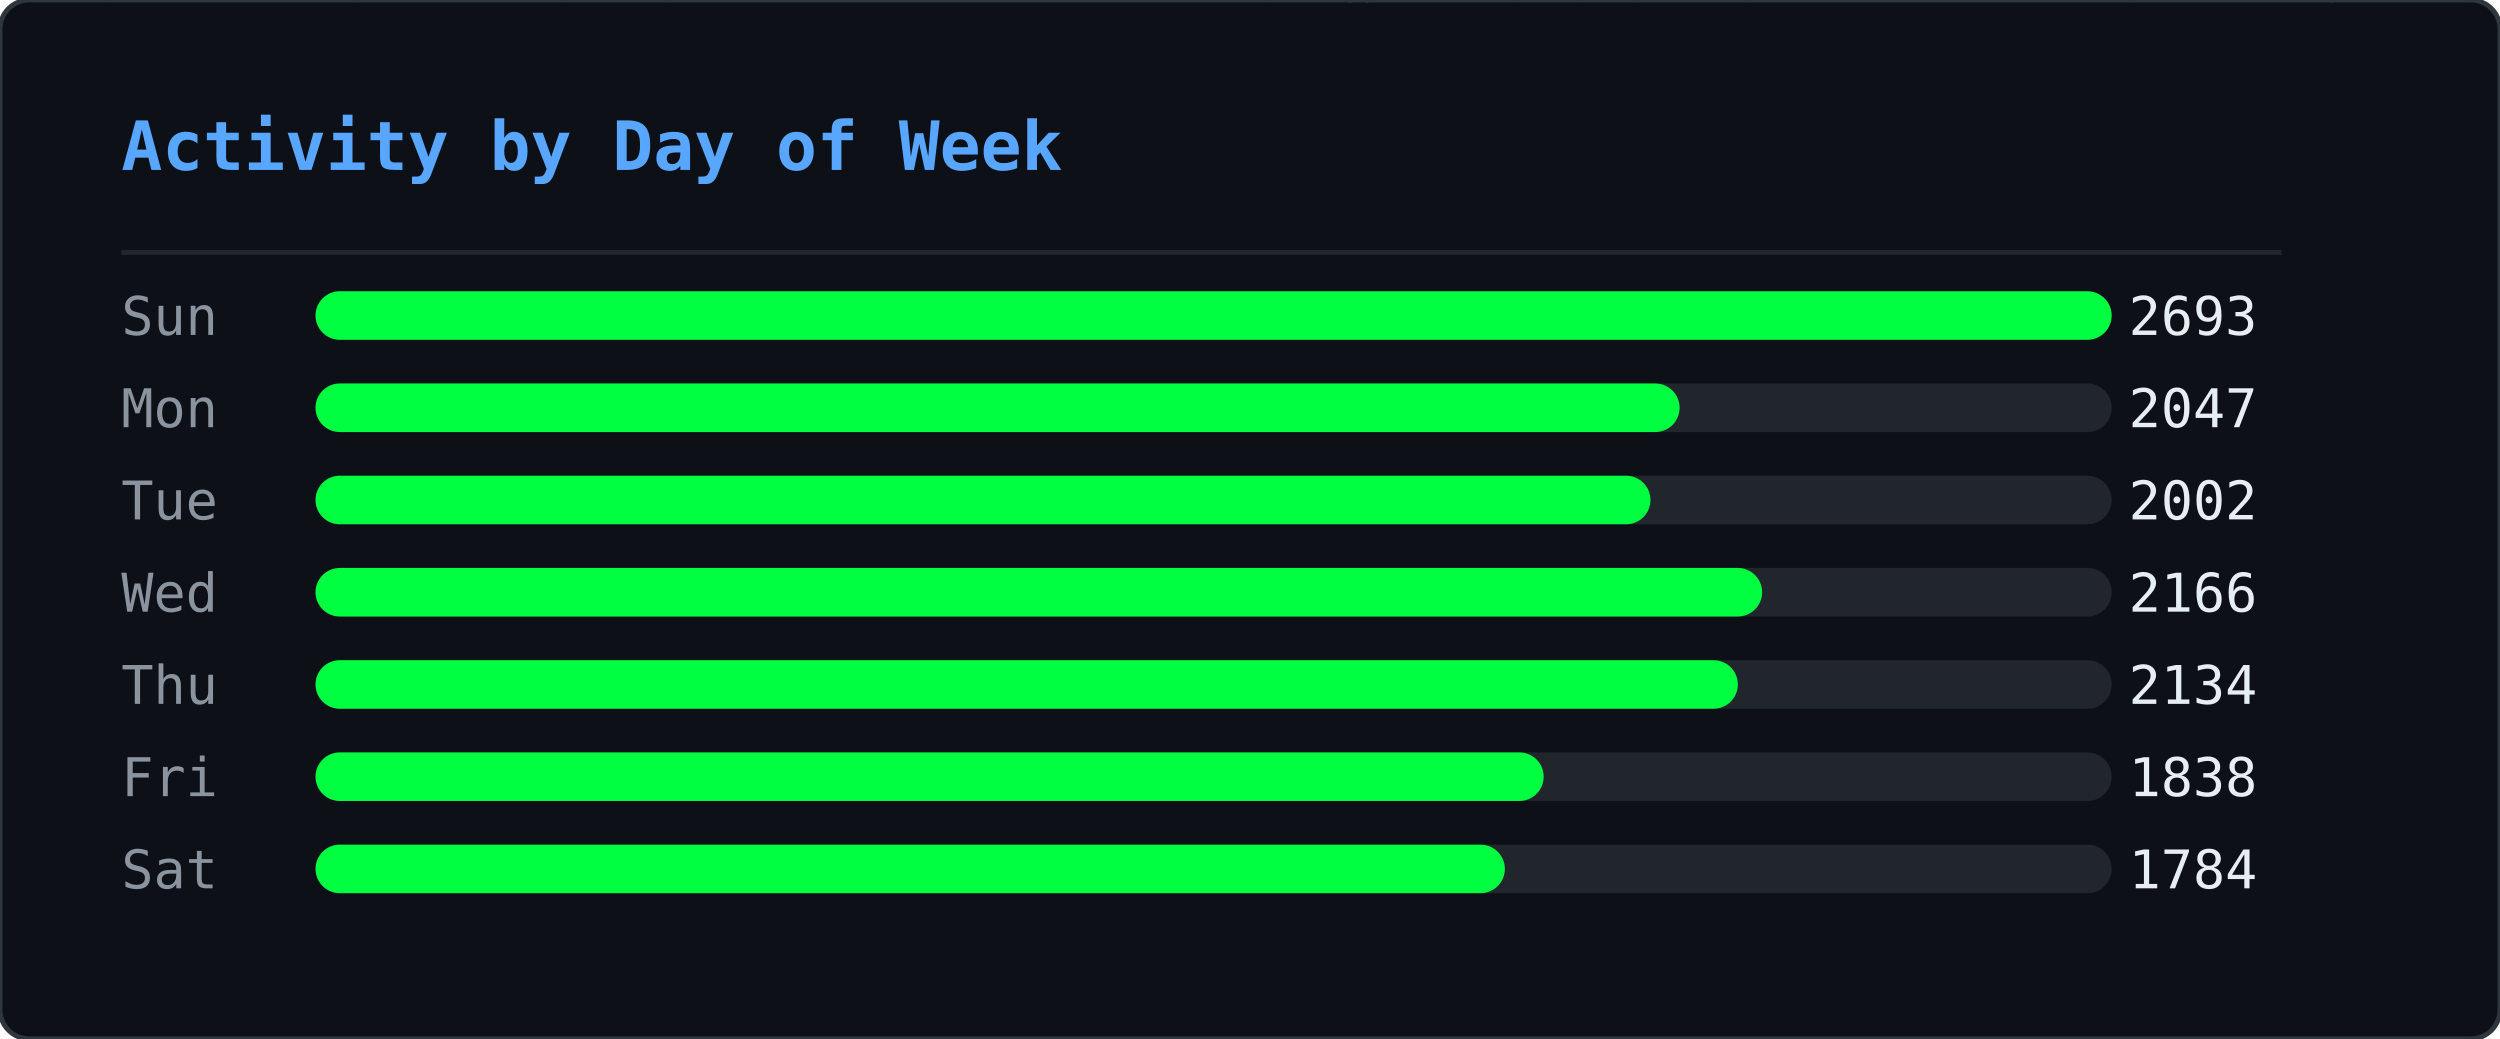
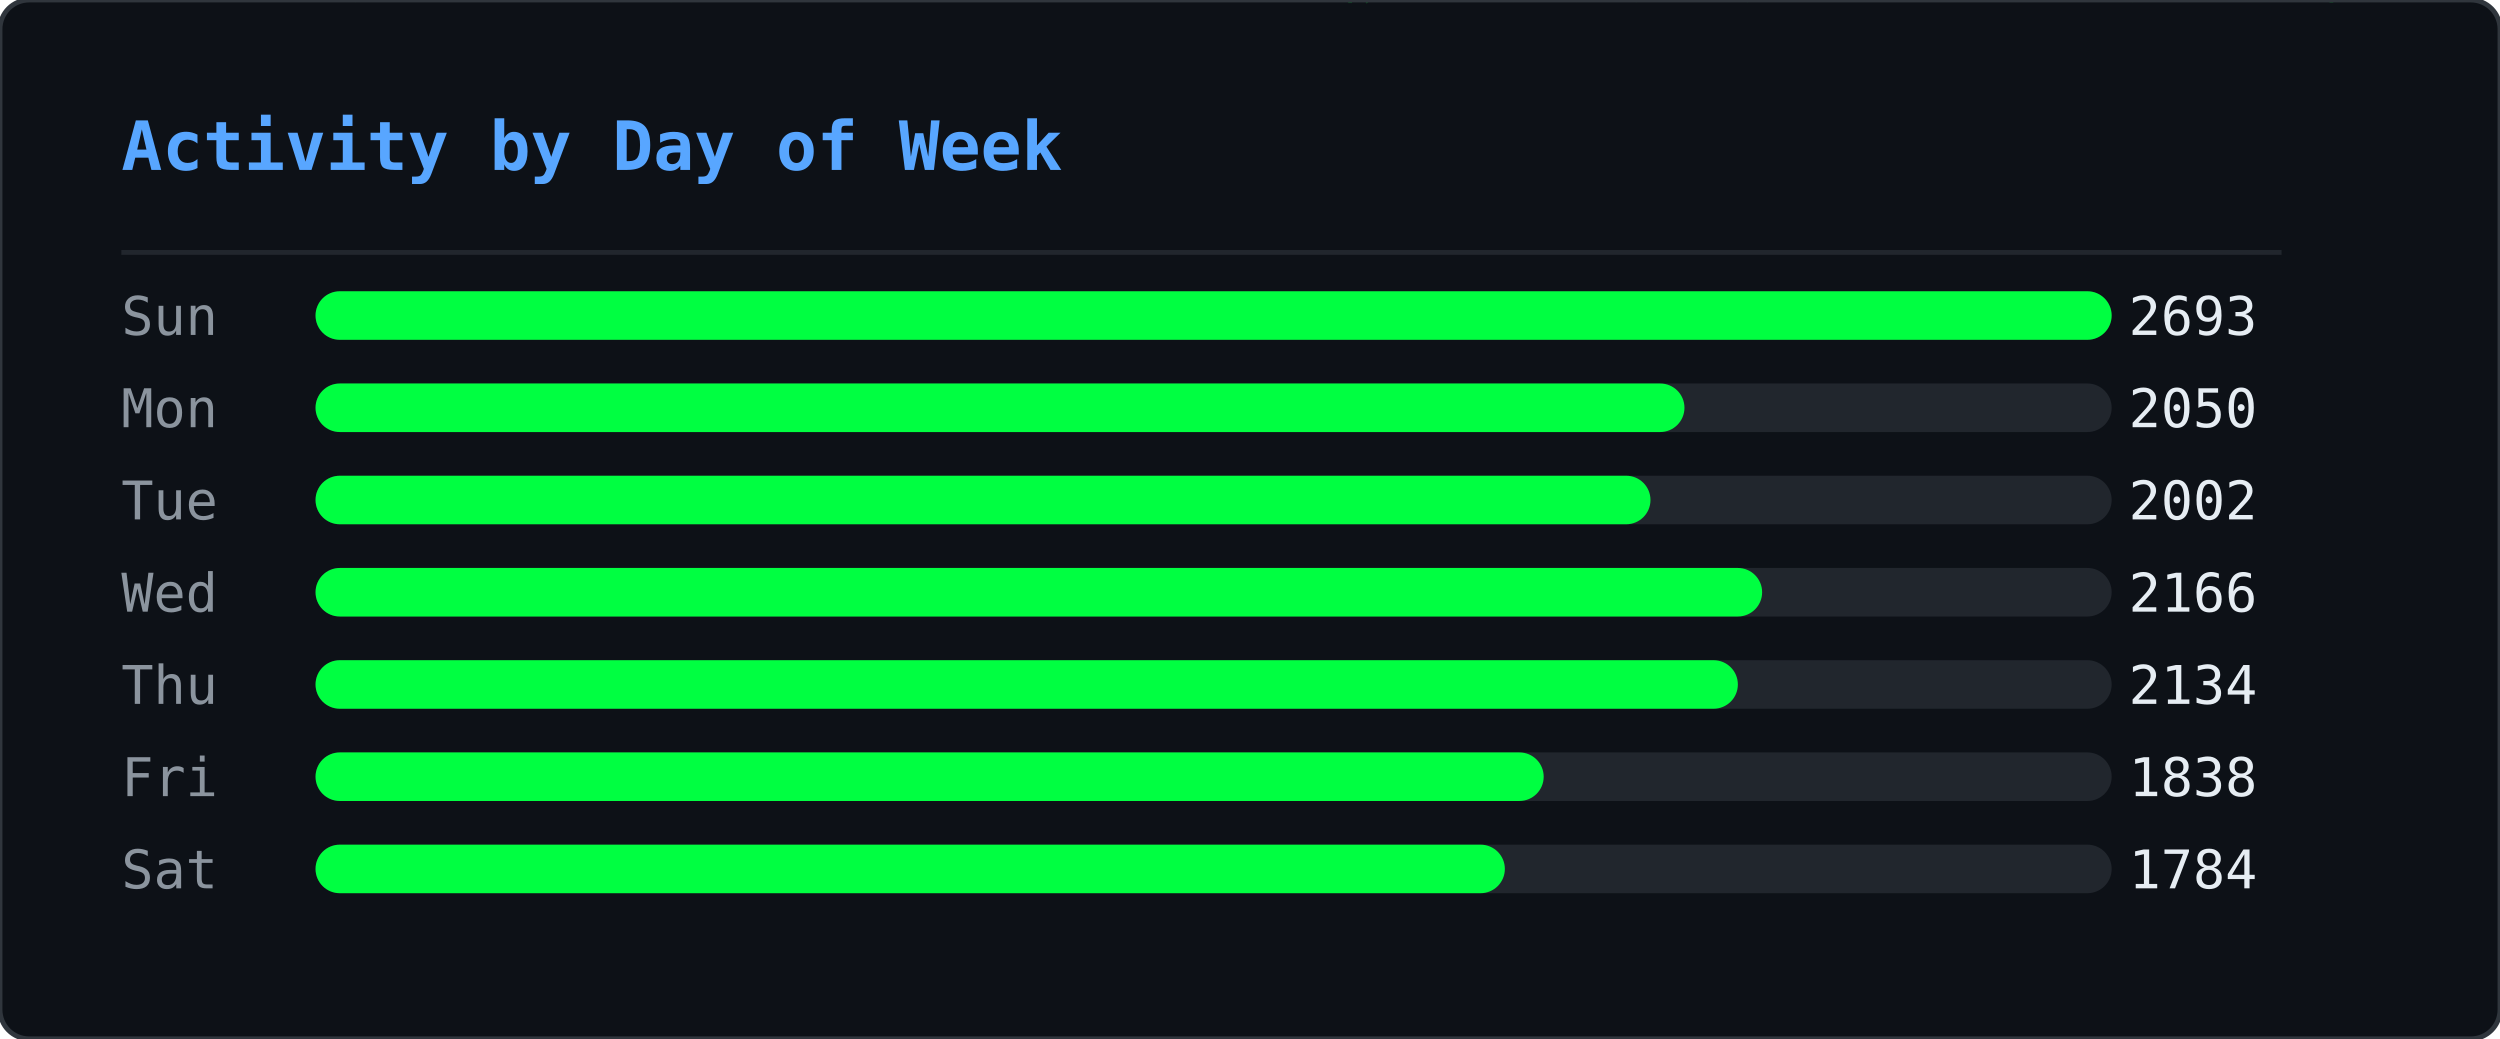
<svg xmlns="http://www.w3.org/2000/svg" width="515" height="214" viewBox="0 0 515 214">
  <defs>
    <clipPath id="ghm-clip">
      <rect width="515" height="214" rx="6" />
    </clipPath>
  </defs>
  <rect width="515" height="214" rx="6" fill="#0d1117" />
  <g clip-path="url(#ghm-clip)">
    <g opacity="0.22">
      <style>@keyframes ghm0{from{transform:translateY(-74px)}to{transform:translateY(228px)}}@keyframes ghm1{from{transform:translateY(-46px)}to{transform:translateY(228px)}}@keyframes ghm2{from{transform:translateY(-46px)}to{transform:translateY(228px)}}@keyframes ghm3{from{transform:translateY(-46px)}to{transform:translateY(228px)}}@keyframes ghm4{from{transform:translateY(-46px)}to{transform:translateY(228px)}}@keyframes ghm5{from{transform:translateY(-46px)}to{transform:translateY(228px)}}@keyframes ghm6{from{transform:translateY(-46px)}to{transform:translateY(228px)}}@keyframes ghm7{from{transform:translateY(-46px)}to{transform:translateY(228px)}}@keyframes ghm8{from{transform:translateY(-46px)}to{transform:translateY(228px)}}@keyframes ghm9{from{transform:translateY(-46px)}to{transform:translateY(228px)}}@keyframes ghm10{from{transform:translateY(-46px)}to{transform:translateY(228px)}}@keyframes ghm11{from{transform:translateY(-46px)}to{transform:translateY(228px)}}@keyframes ghm12{from{transform:translateY(-46px)}to{transform:translateY(228px)}}@keyframes ghm13{from{transform:translateY(-46px)}to{transform:translateY(228px)}}@keyframes ghm14{from{transform:translateY(-46px)}to{transform:translateY(228px)}}@keyframes ghm15{from{transform:translateY(-46px)}to{transform:translateY(228px)}}@keyframes ghm16{from{transform:translateY(-46px)}to{transform:translateY(228px)}}@keyframes ghm17{from{transform:translateY(-46px)}to{transform:translateY(228px)}}@keyframes ghm18{from{transform:translateY(-46px)}to{transform:translateY(228px)}}@keyframes ghm19{from{transform:translateY(-46px)}to{transform:translateY(228px)}}@keyframes ghm20{from{transform:translateY(-46px)}to{transform:translateY(228px)}}@keyframes ghm21{from{transform:translateY(-46px)}to{transform:translateY(228px)}}@keyframes ghm22{from{transform:translateY(-46px)}to{transform:translateY(228px)}}@keyframes ghm23{from{transform:translateY(-46px)}to{transform:translateY(228px)}}@keyframes ghm24{from{transform:translateY(-46px)}to{transform:translateY(228px)}}@keyframes ghm25{from{transform:translateY(-46px)}to{transform:translateY(228px)}}@keyframes ghm26{from{transform:translateY(-46px)}to{transform:translateY(228px)}}@keyframes ghm27{from{transform:translateY(-46px)}to{transform:translateY(228px)}}@keyframes ghm28{from{transform:translateY(-46px)}to{transform:translateY(228px)}}@keyframes ghm29{from{transform:translateY(-46px)}to{transform:translateY(228px)}}@keyframes ghm30{from{transform:translateY(-46px)}to{transform:translateY(228px)}}@keyframes ghm31{from{transform:translateY(-46px)}to{transform:translateY(228px)}}@keyframes ghm32{from{transform:translateY(-46px)}to{transform:translateY(228px)}}@keyframes ghm33{from{transform:translateY(-46px)}to{transform:translateY(228px)}}@keyframes ghm34{from{transform:translateY(-46px)}to{transform:translateY(228px)}}@keyframes ghm35{from{transform:translateY(-46px)}to{transform:translateY(228px)}}@keyframes ghm36{from{transform:translateY(-46px)}to{transform:translateY(228px)}}@keyframes ghm37{from{transform:translateY(-46px)}to{transform:translateY(228px)}}@keyframes ghm38{from{transform:translateY(-46px)}to{transform:translateY(228px)}}</style>
      <g style="animation:ghm0 1.57s linear infinite;animation-delay:-0.90s">
        <text x="407" y="0" font-family="monospace" font-size="12" fill="#00ff41">ﾇ</text>
        <text x="407" y="-14" font-family="monospace" font-size="12" fill="#00ff41" opacity="0.83">ｩ</text>
        <text x="407" y="-28" font-family="monospace" font-size="12" fill="#00ff41" opacity="0.67">ﾏ</text>
        <text x="407" y="-42" font-family="monospace" font-size="12" fill="#00ff41" opacity="0.50">ﾖ</text>
        <text x="407" y="-56" font-family="monospace" font-size="12" fill="#00ff41" opacity="0.33">ｶ</text>
        <text x="407" y="-70" font-family="monospace" font-size="12" fill="#00ff41" opacity="0.17">ﾇ</text>
      </g>
      <g style="animation:ghm1 2.57s linear infinite;animation-delay:-0.67s">
        <text x="280" y="0" font-family="monospace" font-size="12" fill="#00ff41">ﾀ</text>
        <text x="280" y="-14" font-family="monospace" font-size="12" fill="#00ff41" opacity="0.75">4</text>
        <text x="280" y="-28" font-family="monospace" font-size="12" fill="#00ff41" opacity="0.50">ｺ</text>
        <text x="280" y="-42" font-family="monospace" font-size="12" fill="#00ff41" opacity="0.25">ﾄ</text>
      </g>
      <g style="animation:ghm2 2.24s linear infinite;animation-delay:-0.15s">
        <text x="437" y="0" font-family="monospace" font-size="12" fill="#00ff41">ｳ</text>
        <text x="437" y="-14" font-family="monospace" font-size="12" fill="#00ff41" opacity="0.75">ﾁ</text>
        <text x="437" y="-28" font-family="monospace" font-size="12" fill="#00ff41" opacity="0.50">ｾ</text>
        <text x="437" y="-42" font-family="monospace" font-size="12" fill="#00ff41" opacity="0.25">ﾍ</text>
      </g>
      <g style="animation:ghm3 1.99s linear infinite;animation-delay:-0.92s">
        <text x="330" y="0" font-family="monospace" font-size="12" fill="#00ff41">ﾛ</text>
        <text x="330" y="-14" font-family="monospace" font-size="12" fill="#00ff41" opacity="0.75">ﾜ</text>
        <text x="330" y="-28" font-family="monospace" font-size="12" fill="#00ff41" opacity="0.50">ｪ</text>
        <text x="330" y="-42" font-family="monospace" font-size="12" fill="#00ff41" opacity="0.25">8</text>
      </g>
      <g style="animation:ghm4 1.84s linear infinite;animation-delay:-0.38s">
        <text x="237" y="0" font-family="monospace" font-size="12" fill="#00ff41">3</text>
        <text x="237" y="-14" font-family="monospace" font-size="12" fill="#00ff41" opacity="0.75">ﾃ</text>
        <text x="237" y="-28" font-family="monospace" font-size="12" fill="#00ff41" opacity="0.50">ﾋ</text>
        <text x="237" y="-42" font-family="monospace" font-size="12" fill="#00ff41" opacity="0.25">ﾓ</text>
      </g>
      <g style="animation:ghm5 2.70s linear infinite;animation-delay:-2.61s">
        <text x="358" y="0" font-family="monospace" font-size="12" fill="#00ff41">ｦ</text>
        <text x="358" y="-14" font-family="monospace" font-size="12" fill="#00ff41" opacity="0.75">ﾐ</text>
        <text x="358" y="-28" font-family="monospace" font-size="12" fill="#00ff41" opacity="0.50">9</text>
        <text x="358" y="-42" font-family="monospace" font-size="12" fill="#00ff41" opacity="0.25">9</text>
      </g>
      <g style="animation:ghm6 2.14s linear infinite;animation-delay:-1.62s">
        <text x="136" y="0" font-family="monospace" font-size="12" fill="#00ff41">ﾓ</text>
        <text x="136" y="-14" font-family="monospace" font-size="12" fill="#00ff41" opacity="0.75">ｵ</text>
        <text x="136" y="-28" font-family="monospace" font-size="12" fill="#00ff41" opacity="0.50">ﾈ</text>
        <text x="136" y="-42" font-family="monospace" font-size="12" fill="#00ff41" opacity="0.25">ｵ</text>
      </g>
      <g style="animation:ghm7 2.37s linear infinite;animation-delay:-1.35s">
        <text x="54" y="0" font-family="monospace" font-size="12" fill="#00ff41">ｶ</text>
        <text x="54" y="-14" font-family="monospace" font-size="12" fill="#00ff41" opacity="0.75">ﾁ</text>
        <text x="54" y="-28" font-family="monospace" font-size="12" fill="#00ff41" opacity="0.50">ｼ</text>
        <text x="54" y="-42" font-family="monospace" font-size="12" fill="#00ff41" opacity="0.25">6</text>
      </g>
      <g style="animation:ghm8 1.63s linear infinite;animation-delay:-0.55s">
        <text x="77" y="0" font-family="monospace" font-size="12" fill="#00ff41">ｫ</text>
        <text x="77" y="-14" font-family="monospace" font-size="12" fill="#00ff41" opacity="0.75">ﾝ</text>
        <text x="77" y="-28" font-family="monospace" font-size="12" fill="#00ff41" opacity="0.50">ﾈ</text>
        <text x="77" y="-42" font-family="monospace" font-size="12" fill="#00ff41" opacity="0.25">ﾉ</text>
      </g>
      <g style="animation:ghm9 2.35s linear infinite;animation-delay:-1.04s">
        <text x="476" y="0" font-family="monospace" font-size="12" fill="#00ff41">ｮ</text>
        <text x="476" y="-14" font-family="monospace" font-size="12" fill="#00ff41" opacity="0.75">ﾚ</text>
        <text x="476" y="-28" font-family="monospace" font-size="12" fill="#00ff41" opacity="0.50">ﾌ</text>
        <text x="476" y="-42" font-family="monospace" font-size="12" fill="#00ff41" opacity="0.25">ｴ</text>
      </g>
      <g style="animation:ghm10 1.87s linear infinite;animation-delay:-1.28s">
        <text x="259" y="0" font-family="monospace" font-size="12" fill="#00ff41">ﾃ</text>
        <text x="259" y="-14" font-family="monospace" font-size="12" fill="#00ff41" opacity="0.75">ﾎ</text>
        <text x="259" y="-28" font-family="monospace" font-size="12" fill="#00ff41" opacity="0.50">ﾎ</text>
        <text x="259" y="-42" font-family="monospace" font-size="12" fill="#00ff41" opacity="0.25">ﾖ</text>
      </g>
      <g style="animation:ghm11 3.13s linear infinite;animation-delay:-0.70s">
        <text x="323" y="0" font-family="monospace" font-size="12" fill="#00ff41">ｱ</text>
        <text x="323" y="-14" font-family="monospace" font-size="12" fill="#00ff41" opacity="0.75">ﾈ</text>
        <text x="323" y="-28" font-family="monospace" font-size="12" fill="#00ff41" opacity="0.50">ﾔ</text>
        <text x="323" y="-42" font-family="monospace" font-size="12" fill="#00ff41" opacity="0.25">ﾙ</text>
      </g>
      <g style="animation:ghm12 3.15s linear infinite;animation-delay:-2.99s">
        <text x="308" y="0" font-family="monospace" font-size="12" fill="#00ff41">ﾏ</text>
        <text x="308" y="-14" font-family="monospace" font-size="12" fill="#00ff41" opacity="0.75">ﾀ</text>
        <text x="308" y="-28" font-family="monospace" font-size="12" fill="#00ff41" opacity="0.50">ﾈ</text>
        <text x="308" y="-42" font-family="monospace" font-size="12" fill="#00ff41" opacity="0.25">ｺ</text>
      </g>
      <g style="animation:ghm13 2.21s linear infinite;animation-delay:-0.72s">
        <text x="500" y="0" font-family="monospace" font-size="12" fill="#00ff41">ﾐ</text>
        <text x="500" y="-14" font-family="monospace" font-size="12" fill="#00ff41" opacity="0.75">ｻ</text>
        <text x="500" y="-28" font-family="monospace" font-size="12" fill="#00ff41" opacity="0.50">1</text>
        <text x="500" y="-42" font-family="monospace" font-size="12" fill="#00ff41" opacity="0.25">ﾏ</text>
      </g>
      <g style="animation:ghm14 1.77s linear infinite;animation-delay:-1.04s">
        <text x="74" y="0" font-family="monospace" font-size="12" fill="#00ff41">ﾚ</text>
        <text x="74" y="-14" font-family="monospace" font-size="12" fill="#00ff41" opacity="0.75">0</text>
        <text x="74" y="-28" font-family="monospace" font-size="12" fill="#00ff41" opacity="0.50">ｵ</text>
        <text x="74" y="-42" font-family="monospace" font-size="12" fill="#00ff41" opacity="0.25">ﾂ</text>
      </g>
      <g style="animation:ghm15 2.15s linear infinite;animation-delay:-0.98s">
        <text x="18" y="0" font-family="monospace" font-size="12" fill="#00ff41">3</text>
        <text x="18" y="-14" font-family="monospace" font-size="12" fill="#00ff41" opacity="0.75">ﾝ</text>
        <text x="18" y="-28" font-family="monospace" font-size="12" fill="#00ff41" opacity="0.50">ﾅ</text>
        <text x="18" y="-42" font-family="monospace" font-size="12" fill="#00ff41" opacity="0.25">4</text>
      </g>
      <g style="animation:ghm16 3.18s linear infinite;animation-delay:-1.04s">
        <text x="248" y="0" font-family="monospace" font-size="12" fill="#00ff41">ﾁ</text>
        <text x="248" y="-14" font-family="monospace" font-size="12" fill="#00ff41" opacity="0.75">2</text>
        <text x="248" y="-28" font-family="monospace" font-size="12" fill="#00ff41" opacity="0.50">ｲ</text>
        <text x="248" y="-42" font-family="monospace" font-size="12" fill="#00ff41" opacity="0.25">3</text>
      </g>
      <g style="animation:ghm17 3.13s linear infinite;animation-delay:-1.82s">
        <text x="301" y="0" font-family="monospace" font-size="12" fill="#00ff41">ﾎ</text>
        <text x="301" y="-14" font-family="monospace" font-size="12" fill="#00ff41" opacity="0.75">ﾜ</text>
        <text x="301" y="-28" font-family="monospace" font-size="12" fill="#00ff41" opacity="0.50">ｸ</text>
        <text x="301" y="-42" font-family="monospace" font-size="12" fill="#00ff41" opacity="0.25">ｼ</text>
      </g>
      <g style="animation:ghm18 2.52s linear infinite;animation-delay:-1.46s">
        <text x="334" y="0" font-family="monospace" font-size="12" fill="#00ff41">ｷ</text>
        <text x="334" y="-14" font-family="monospace" font-size="12" fill="#00ff41" opacity="0.75">6</text>
        <text x="334" y="-28" font-family="monospace" font-size="12" fill="#00ff41" opacity="0.50">ｩ</text>
        <text x="334" y="-42" font-family="monospace" font-size="12" fill="#00ff41" opacity="0.25">ｸ</text>
      </g>
      <g style="animation:ghm19 1.94s linear infinite;animation-delay:-0.80s">
        <text x="331" y="0" font-family="monospace" font-size="12" fill="#00ff41">ｺ</text>
        <text x="331" y="-14" font-family="monospace" font-size="12" fill="#00ff41" opacity="0.75">ｶ</text>
        <text x="331" y="-28" font-family="monospace" font-size="12" fill="#00ff41" opacity="0.50">ｴ</text>
        <text x="331" y="-42" font-family="monospace" font-size="12" fill="#00ff41" opacity="0.25">ﾓ</text>
      </g>
      <g style="animation:ghm20 2.72s linear infinite;animation-delay:-0.41s">
        <text x="475" y="0" font-family="monospace" font-size="12" fill="#00ff41">3</text>
        <text x="475" y="-14" font-family="monospace" font-size="12" fill="#00ff41" opacity="0.75">ﾊ</text>
        <text x="475" y="-28" font-family="monospace" font-size="12" fill="#00ff41" opacity="0.50">ﾓ</text>
        <text x="475" y="-42" font-family="monospace" font-size="12" fill="#00ff41" opacity="0.25">ｪ</text>
      </g>
      <g style="animation:ghm21 1.65s linear infinite;animation-delay:-0.06s">
        <text x="466" y="0" font-family="monospace" font-size="12" fill="#00ff41">ﾛ</text>
        <text x="466" y="-14" font-family="monospace" font-size="12" fill="#00ff41" opacity="0.75">0</text>
        <text x="466" y="-28" font-family="monospace" font-size="12" fill="#00ff41" opacity="0.50">ﾝ</text>
        <text x="466" y="-42" font-family="monospace" font-size="12" fill="#00ff41" opacity="0.25">ﾘ</text>
      </g>
      <g style="animation:ghm22 1.88s linear infinite;animation-delay:-0.11s">
        <text x="433" y="0" font-family="monospace" font-size="12" fill="#00ff41">ｶ</text>
        <text x="433" y="-14" font-family="monospace" font-size="12" fill="#00ff41" opacity="0.75">ﾘ</text>
        <text x="433" y="-28" font-family="monospace" font-size="12" fill="#00ff41" opacity="0.50">4</text>
        <text x="433" y="-42" font-family="monospace" font-size="12" fill="#00ff41" opacity="0.25">ｹ</text>
      </g>
      <g style="animation:ghm23 1.72s linear infinite;animation-delay:-1.29s">
        <text x="139" y="0" font-family="monospace" font-size="12" fill="#00ff41">ﾖ</text>
        <text x="139" y="-14" font-family="monospace" font-size="12" fill="#00ff41" opacity="0.75">5</text>
        <text x="139" y="-28" font-family="monospace" font-size="12" fill="#00ff41" opacity="0.50">ｳ</text>
        <text x="139" y="-42" font-family="monospace" font-size="12" fill="#00ff41" opacity="0.25">ﾚ</text>
      </g>
      <g style="animation:ghm24 3.11s linear infinite;animation-delay:-1.97s">
        <text x="160" y="0" font-family="monospace" font-size="12" fill="#00ff41">1</text>
        <text x="160" y="-14" font-family="monospace" font-size="12" fill="#00ff41" opacity="0.75">0</text>
        <text x="160" y="-28" font-family="monospace" font-size="12" fill="#00ff41" opacity="0.50">ﾘ</text>
        <text x="160" y="-42" font-family="monospace" font-size="12" fill="#00ff41" opacity="0.25">7</text>
      </g>
      <g style="animation:ghm25 2.23s linear infinite;animation-delay:-0.66s">
        <text x="439" y="0" font-family="monospace" font-size="12" fill="#00ff41">ｿ</text>
        <text x="439" y="-14" font-family="monospace" font-size="12" fill="#00ff41" opacity="0.75">ﾒ</text>
        <text x="439" y="-28" font-family="monospace" font-size="12" fill="#00ff41" opacity="0.50">ｨ</text>
        <text x="439" y="-42" font-family="monospace" font-size="12" fill="#00ff41" opacity="0.25">ｻ</text>
      </g>
      <g style="animation:ghm26 3.20s linear infinite;animation-delay:-1.89s">
        <text x="402" y="0" font-family="monospace" font-size="12" fill="#00ff41">5</text>
        <text x="402" y="-14" font-family="monospace" font-size="12" fill="#00ff41" opacity="0.75">ﾕ</text>
        <text x="402" y="-28" font-family="monospace" font-size="12" fill="#00ff41" opacity="0.50">ﾌ</text>
        <text x="402" y="-42" font-family="monospace" font-size="12" fill="#00ff41" opacity="0.25">ﾌ</text>
      </g>
      <g style="animation:ghm27 2.84s linear infinite;animation-delay:-0.59s">
        <text x="114" y="0" font-family="monospace" font-size="12" fill="#00ff41">ｱ</text>
        <text x="114" y="-14" font-family="monospace" font-size="12" fill="#00ff41" opacity="0.75">ｪ</text>
        <text x="114" y="-28" font-family="monospace" font-size="12" fill="#00ff41" opacity="0.50">0</text>
        <text x="114" y="-42" font-family="monospace" font-size="12" fill="#00ff41" opacity="0.25">3</text>
      </g>
      <g style="animation:ghm28 3.04s linear infinite;animation-delay:-0.90s">
        <text x="398" y="0" font-family="monospace" font-size="12" fill="#00ff41">ﾖ</text>
        <text x="398" y="-14" font-family="monospace" font-size="12" fill="#00ff41" opacity="0.75">ｹ</text>
        <text x="398" y="-28" font-family="monospace" font-size="12" fill="#00ff41" opacity="0.50">ﾛ</text>
        <text x="398" y="-42" font-family="monospace" font-size="12" fill="#00ff41" opacity="0.25">ﾝ</text>
      </g>
      <g style="animation:ghm29 3.08s linear infinite;animation-delay:-2.24s">
        <text x="136" y="0" font-family="monospace" font-size="12" fill="#00ff41">ｳ</text>
        <text x="136" y="-14" font-family="monospace" font-size="12" fill="#00ff41" opacity="0.75">4</text>
        <text x="136" y="-28" font-family="monospace" font-size="12" fill="#00ff41" opacity="0.50">ﾒ</text>
        <text x="136" y="-42" font-family="monospace" font-size="12" fill="#00ff41" opacity="0.25">ｾ</text>
      </g>
      <g style="animation:ghm30 1.64s linear infinite;animation-delay:-1.17s">
        <text x="151" y="0" font-family="monospace" font-size="12" fill="#00ff41">ﾒ</text>
        <text x="151" y="-14" font-family="monospace" font-size="12" fill="#00ff41" opacity="0.75">ﾙ</text>
        <text x="151" y="-28" font-family="monospace" font-size="12" fill="#00ff41" opacity="0.50">ｵ</text>
        <text x="151" y="-42" font-family="monospace" font-size="12" fill="#00ff41" opacity="0.25">ﾓ</text>
      </g>
      <g style="animation:ghm31 2.93s linear infinite;animation-delay:-2.38s">
        <text x="173" y="0" font-family="monospace" font-size="12" fill="#00ff41">ﾖ</text>
        <text x="173" y="-14" font-family="monospace" font-size="12" fill="#00ff41" opacity="0.75">9</text>
        <text x="173" y="-28" font-family="monospace" font-size="12" fill="#00ff41" opacity="0.50">9</text>
        <text x="173" y="-42" font-family="monospace" font-size="12" fill="#00ff41" opacity="0.25">ｾ</text>
      </g>
      <g style="animation:ghm32 2.81s linear infinite;animation-delay:-1.81s">
        <text x="71" y="0" font-family="monospace" font-size="12" fill="#00ff41">ｳ</text>
        <text x="71" y="-14" font-family="monospace" font-size="12" fill="#00ff41" opacity="0.75">ﾊ</text>
        <text x="71" y="-28" font-family="monospace" font-size="12" fill="#00ff41" opacity="0.50">ｺ</text>
        <text x="71" y="-42" font-family="monospace" font-size="12" fill="#00ff41" opacity="0.25">ｺ</text>
      </g>
      <g style="animation:ghm33 3.12s linear infinite;animation-delay:-1.67s">
        <text x="228" y="0" font-family="monospace" font-size="12" fill="#00ff41">ｽ</text>
        <text x="228" y="-14" font-family="monospace" font-size="12" fill="#00ff41" opacity="0.75">1</text>
        <text x="228" y="-28" font-family="monospace" font-size="12" fill="#00ff41" opacity="0.50">ﾄ</text>
        <text x="228" y="-42" font-family="monospace" font-size="12" fill="#00ff41" opacity="0.25">ﾅ</text>
      </g>
      <g style="animation:ghm34 2.99s linear infinite;animation-delay:-0.61s">
        <text x="154" y="0" font-family="monospace" font-size="12" fill="#00ff41">ﾜ</text>
        <text x="154" y="-14" font-family="monospace" font-size="12" fill="#00ff41" opacity="0.75">ｶ</text>
        <text x="154" y="-28" font-family="monospace" font-size="12" fill="#00ff41" opacity="0.50">ｬ</text>
        <text x="154" y="-42" font-family="monospace" font-size="12" fill="#00ff41" opacity="0.25">ｴ</text>
      </g>
      <g style="animation:ghm35 2.78s linear infinite;animation-delay:-2.63s">
        <text x="126" y="0" font-family="monospace" font-size="12" fill="#00ff41">ﾚ</text>
        <text x="126" y="-14" font-family="monospace" font-size="12" fill="#00ff41" opacity="0.75">ﾇ</text>
        <text x="126" y="-28" font-family="monospace" font-size="12" fill="#00ff41" opacity="0.50">ｺ</text>
        <text x="126" y="-42" font-family="monospace" font-size="12" fill="#00ff41" opacity="0.25">ｧ</text>
      </g>
      <g style="animation:ghm36 3.07s linear infinite;animation-delay:-1.25s">
        <text x="20" y="0" font-family="monospace" font-size="12" fill="#00ff41">ｸ</text>
        <text x="20" y="-14" font-family="monospace" font-size="12" fill="#00ff41" opacity="0.75">ｳ</text>
        <text x="20" y="-28" font-family="monospace" font-size="12" fill="#00ff41" opacity="0.50">ｯ</text>
        <text x="20" y="-42" font-family="monospace" font-size="12" fill="#00ff41" opacity="0.25">0</text>
      </g>
      <g style="animation:ghm37 2.26s linear infinite;animation-delay:-1.19s">
        <text x="275" y="0" font-family="monospace" font-size="12" fill="#00ff41">ｨ</text>
        <text x="275" y="-14" font-family="monospace" font-size="12" fill="#00ff41" opacity="0.75">ｱ</text>
        <text x="275" y="-28" font-family="monospace" font-size="12" fill="#00ff41" opacity="0.50">ﾓ</text>
        <text x="275" y="-42" font-family="monospace" font-size="12" fill="#00ff41" opacity="0.25">1</text>
      </g>
      <g style="animation:ghm38 1.89s linear infinite;animation-delay:-0.99s">
        <text x="183" y="0" font-family="monospace" font-size="12" fill="#00ff41">7</text>
        <text x="183" y="-14" font-family="monospace" font-size="12" fill="#00ff41" opacity="0.75">2</text>
        <text x="183" y="-28" font-family="monospace" font-size="12" fill="#00ff41" opacity="0.50">1</text>
        <text x="183" y="-42" font-family="monospace" font-size="12" fill="#00ff41" opacity="0.25">ｸ</text>
      </g>
    </g>
  </g>
  <rect width="515" height="214" rx="6" fill="none" stroke="#30363d" stroke-width="1" />
  <text x="25" y="35" font-family="monospace" font-size="14" font-weight="600" fill="#58a6ff">Activity by Day of Week</text>
  <line x1="25" y1="52" x2="470" y2="52" stroke="#21262d" stroke-width="1" />
  <text x="25" y="69" font-family="monospace" font-size="11" fill="#8b949e">Sun</text>
  <rect x="65" y="60" width="370" height="10" rx="5" fill="#21262d" />
  <rect x="65" y="60" width="370" height="10" rx="5" fill="#00ff41" />
  <text x="465" y="69" text-anchor="end" font-family="monospace" font-size="11" fill="#e6edf3">2693</text>
  <text x="25" y="88" font-family="monospace" font-size="11" fill="#8b949e">Mon</text>
  <rect x="65" y="79" width="370" height="10" rx="5" fill="#21262d" />
-   <rect x="65" y="79" width="281" height="10" rx="5" fill="#00ff41" />
-   <text x="465" y="88" text-anchor="end" font-family="monospace" font-size="11" fill="#e6edf3">2047</text>
+   <rect x="65" y="79" width="282" height="10" rx="5" fill="#00ff41" />
+   <text x="465" y="88" text-anchor="end" font-family="monospace" font-size="11" fill="#e6edf3">2050</text>
  <text x="25" y="107" font-family="monospace" font-size="11" fill="#8b949e">Tue</text>
  <rect x="65" y="98" width="370" height="10" rx="5" fill="#21262d" />
  <rect x="65" y="98" width="275" height="10" rx="5" fill="#00ff41" />
  <text x="465" y="107" text-anchor="end" font-family="monospace" font-size="11" fill="#e6edf3">2002</text>
  <text x="25" y="126" font-family="monospace" font-size="11" fill="#8b949e">Wed</text>
  <rect x="65" y="117" width="370" height="10" rx="5" fill="#21262d" />
  <rect x="65" y="117" width="298" height="10" rx="5" fill="#00ff41" />
  <text x="465" y="126" text-anchor="end" font-family="monospace" font-size="11" fill="#e6edf3">2166</text>
  <text x="25" y="145" font-family="monospace" font-size="11" fill="#8b949e">Thu</text>
  <rect x="65" y="136" width="370" height="10" rx="5" fill="#21262d" />
  <rect x="65" y="136" width="293" height="10" rx="5" fill="#00ff41" />
  <text x="465" y="145" text-anchor="end" font-family="monospace" font-size="11" fill="#e6edf3">2134</text>
  <text x="25" y="164" font-family="monospace" font-size="11" fill="#8b949e">Fri</text>
  <rect x="65" y="155" width="370" height="10" rx="5" fill="#21262d" />
  <rect x="65" y="155" width="253" height="10" rx="5" fill="#00ff41" />
  <text x="465" y="164" text-anchor="end" font-family="monospace" font-size="11" fill="#e6edf3">1838</text>
  <text x="25" y="183" font-family="monospace" font-size="11" fill="#8b949e">Sat</text>
  <rect x="65" y="174" width="370" height="10" rx="5" fill="#21262d" />
  <rect x="65" y="174" width="245" height="10" rx="5" fill="#00ff41" />
  <text x="465" y="183" text-anchor="end" font-family="monospace" font-size="11" fill="#e6edf3">1784</text>
</svg>
